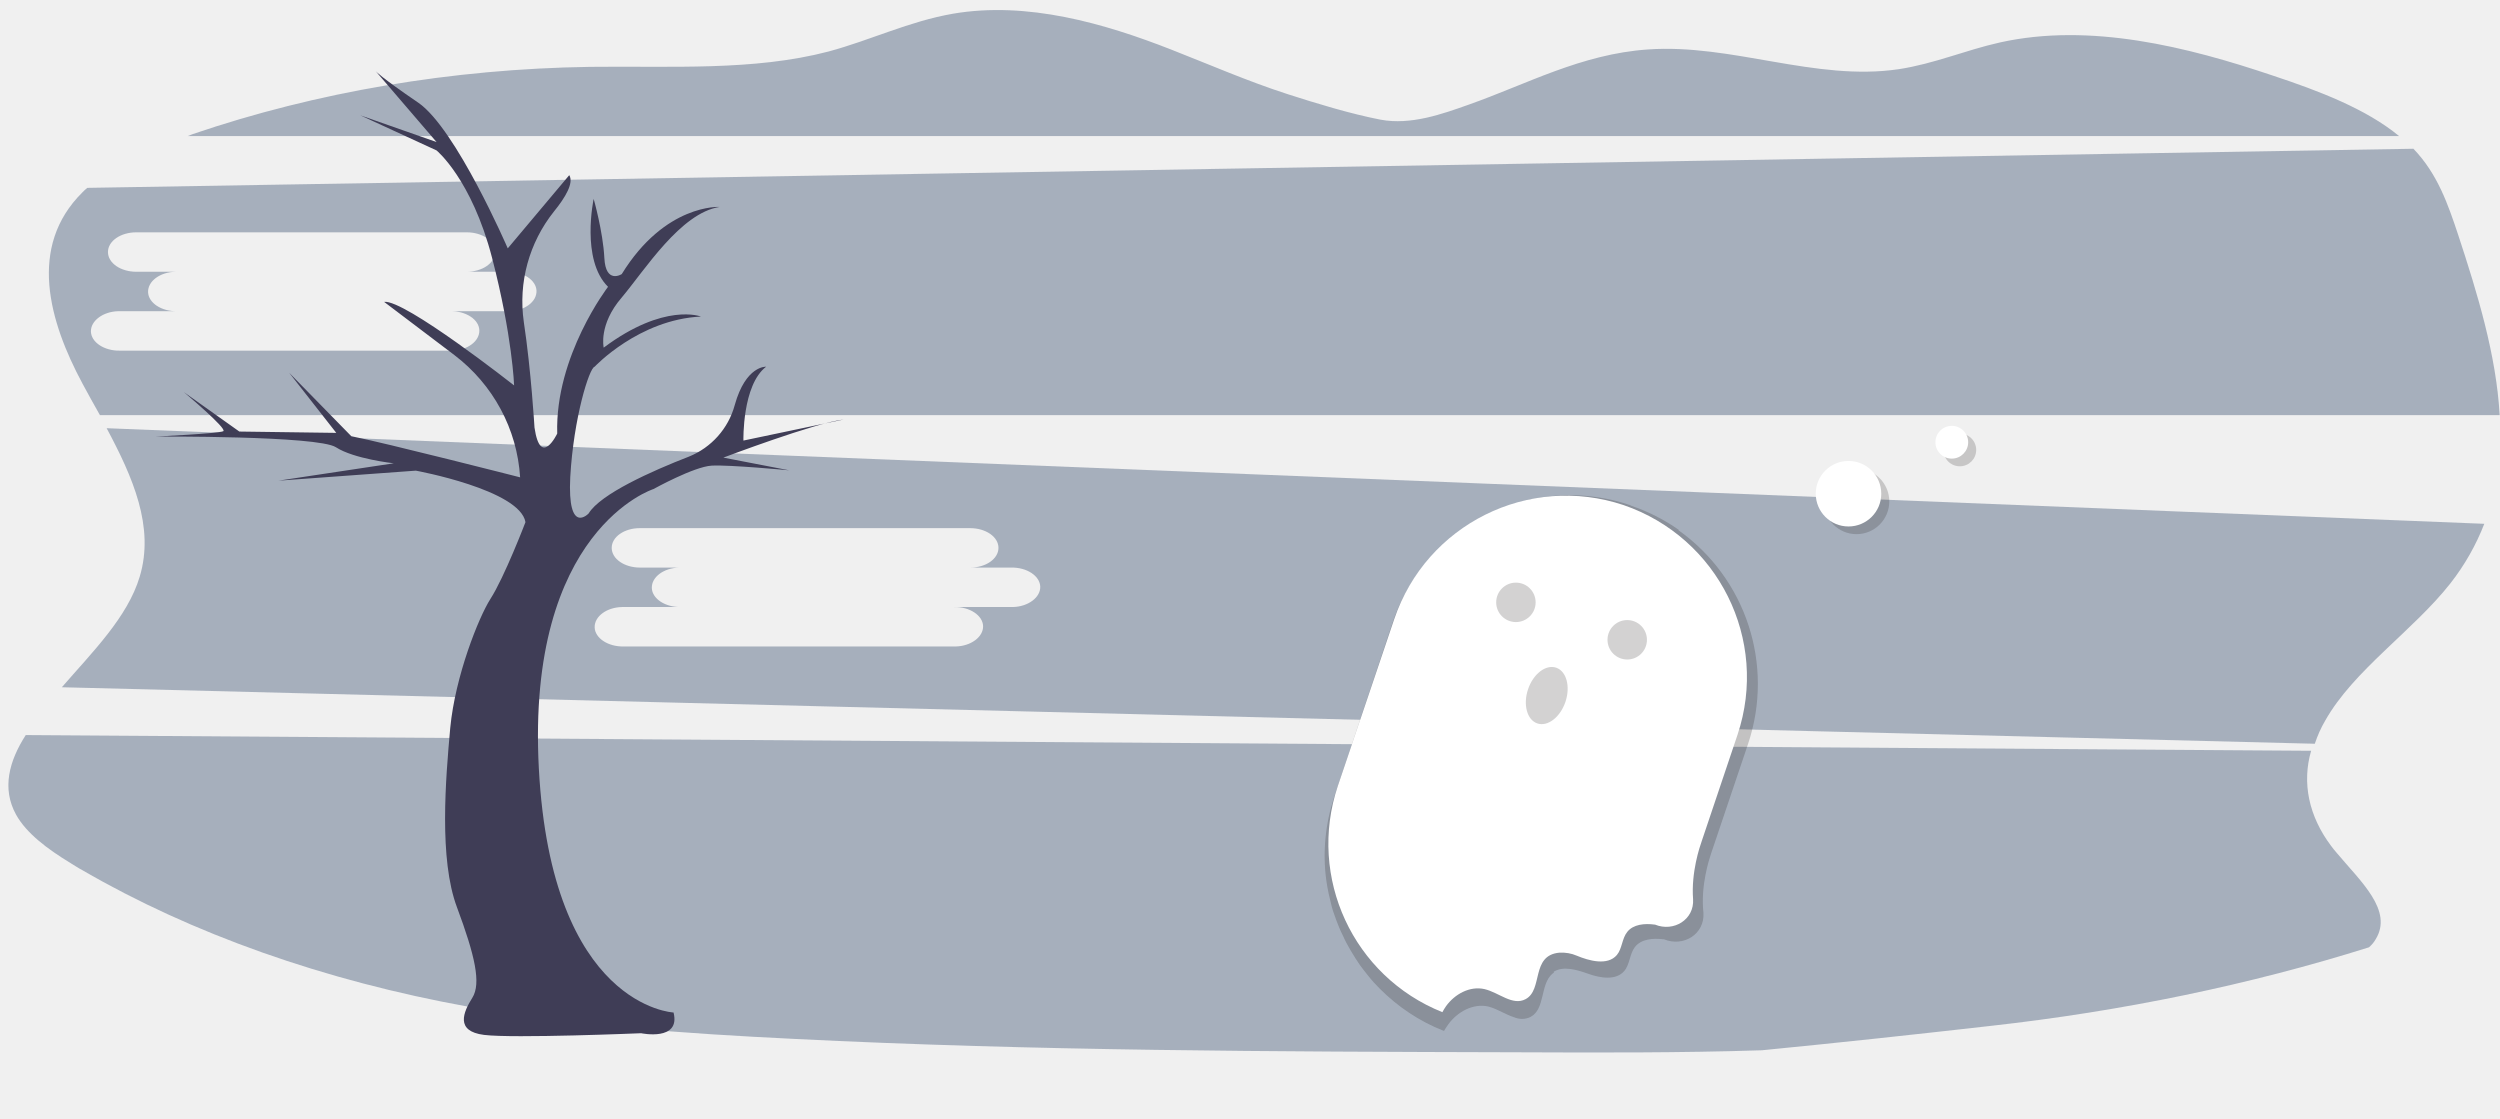
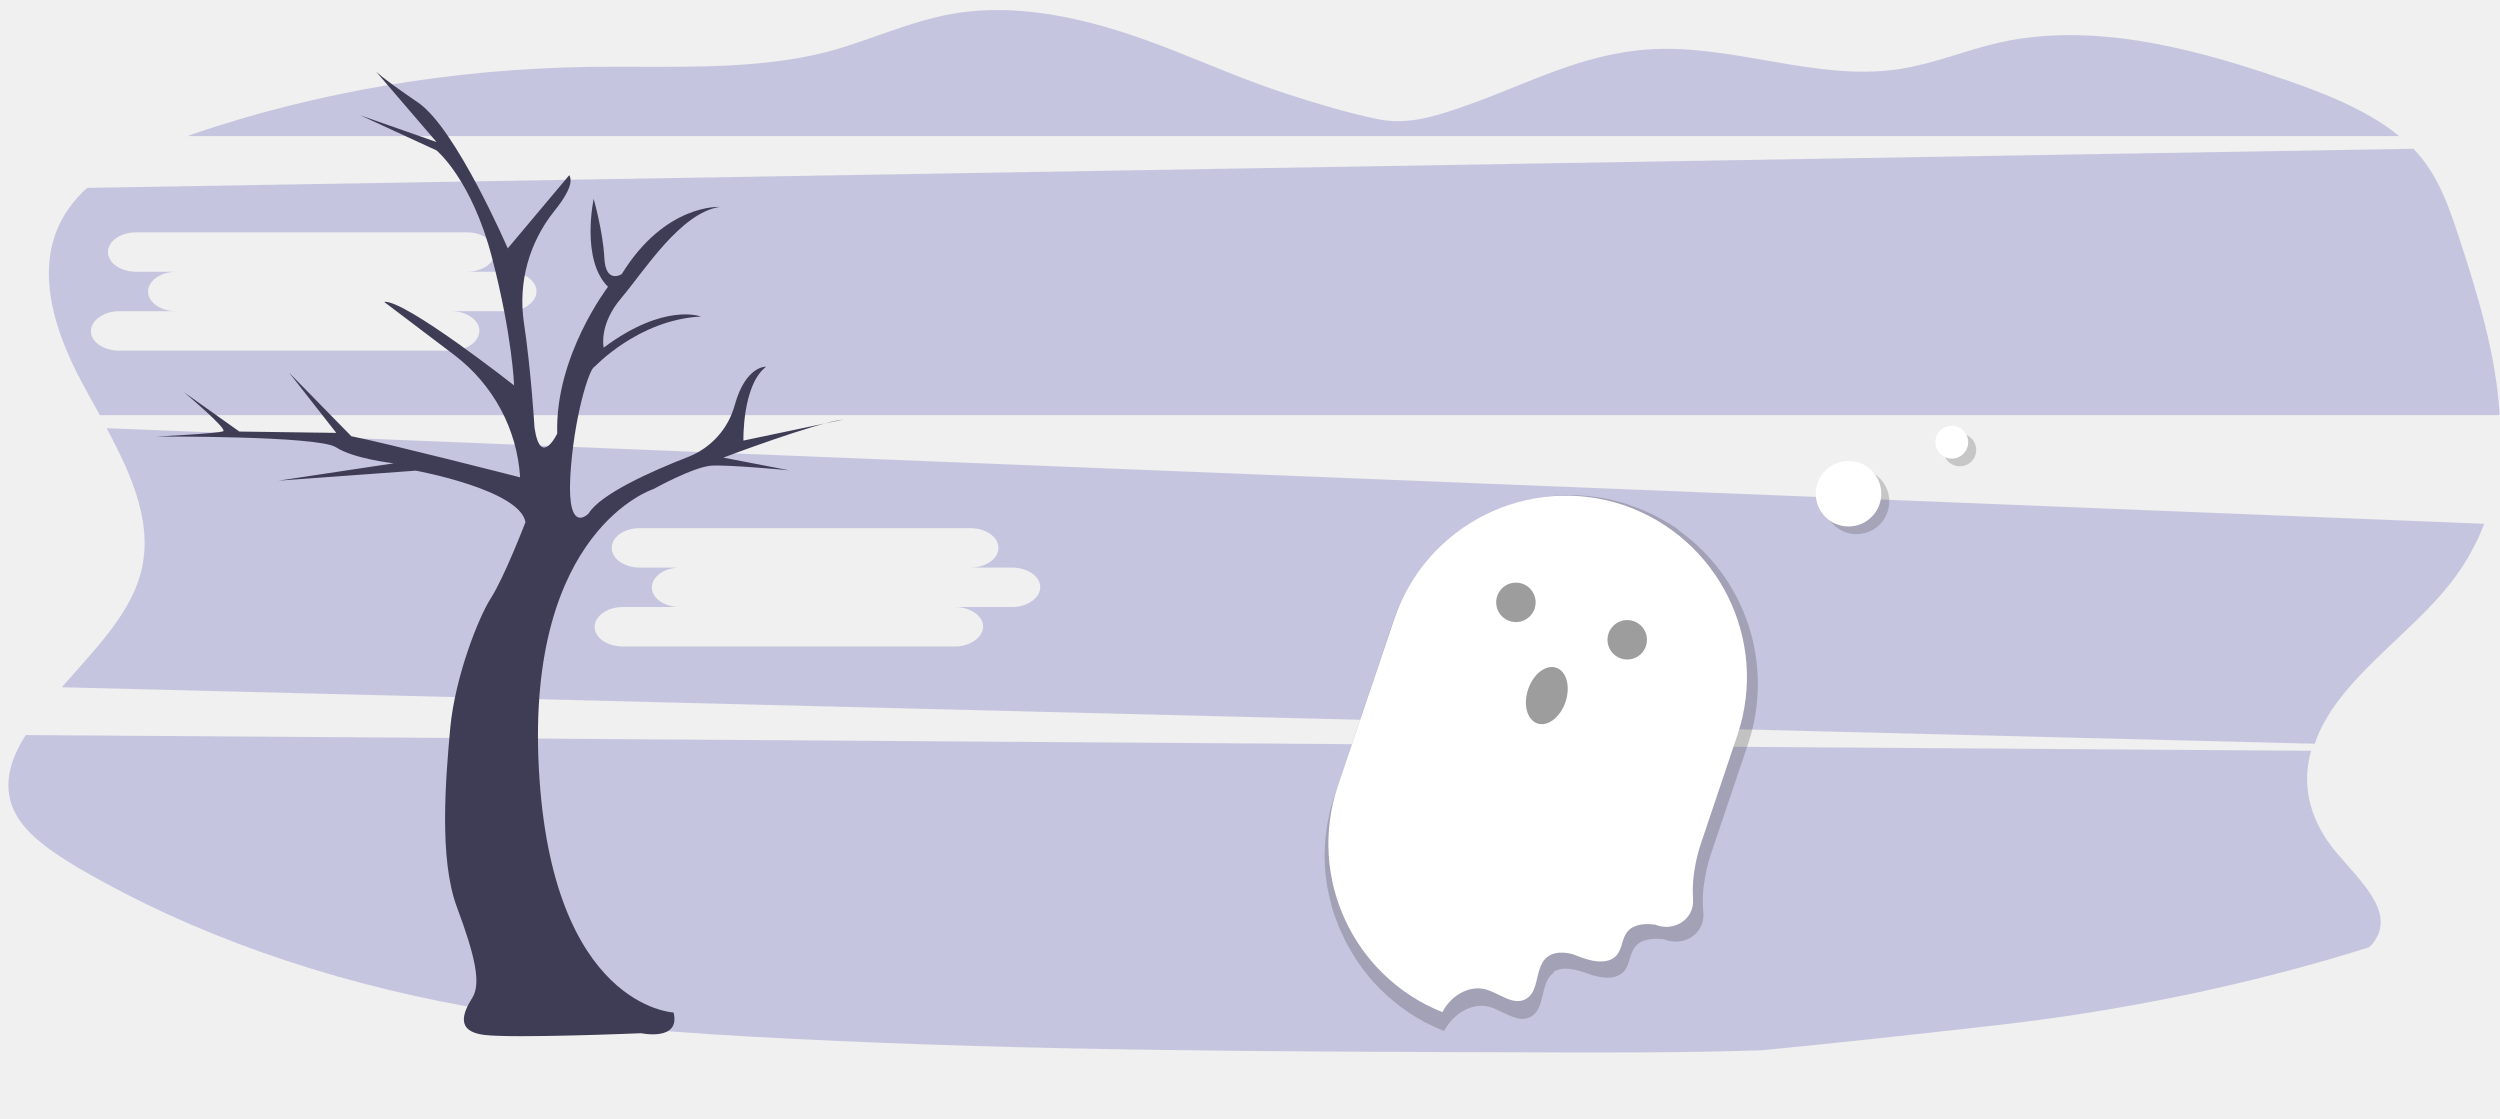
<svg xmlns="http://www.w3.org/2000/svg" version="1.1" id="f698cf57-4f6b-4529-a39c-70592e247574" x="0px" y="0px" viewBox="0 0 747.9 334.6" style="enable-background:new 0 0 747.9 334.6;" xml:space="preserve">
  <style type="text/css">
	.st0{opacity:0.41;}
- 	.st1{fill:#3B5172;}
+ 	.st1{fill:#8787C6;}
	.st2{opacity:0.22;}
	.st3{fill:#231F20;}
	.st4{fill:#FFFFFF;}
- 	.st5{opacity:0.2;fill:#231F20;enable-background:new    ;}
- 	.st6{fill:#3F3D56;}
+ 	.st5{opacity:0.44;fill:#231F20;enable-background:new    ;}
+ 	.st6{opacity:0.2;fill:#231F20;enable-background:new    ;}
+ 	.st7{fill:#3F3D56;}
</style>
  <g class="st0">
    <path class="st1" d="M710.7,281c-0.5,0.9-1.2,1.7-2,2.4c-35.6,11.2-73.7,19.1-113.1,23.5c-22,2.5-45,5-68.5,7.3l0,0   c-24.5,0.8-49.1,0.7-73.7,0.6c-72-0.2-144-0.4-215.8-4c-32.8-1.6-65.7-3.9-97.3-9.6c-43.3-7.8-83-21.9-115.7-40.9   c-1.2-0.6-2.3-1.4-3.5-2.1c-6.9-4.2-13.2-8.9-16.3-14.5c-4.3-7.8-2.1-16,2.9-23.8l683.7,4.7c-2.8,9.6-0.7,19.6,6,28.5   c0.5,0.7,1.1,1.4,1.7,2.1C706.3,263.8,716,272.4,710.7,281z" />
    <path class="st1" d="M717.7,40.7H56.2l1.5-0.6c37-12.6,77.6-19.5,118.8-20.1c24-0.3,48.9,1.3,71.4-4.6c12.6-3.4,24-9,37.2-11.3   c22.2-3.8,45.3,2.9,65.2,10.7c11.5,4.5,22.7,9.4,34.7,13.3c8.7,2.8,18.8,5.9,28,7.7c9.1,1.7,18.5-1.7,26.4-4.5   c17.3-6.1,33.6-15.1,53.5-16.5c25.2-1.8,50.2,9.6,75.1,5.9c10.6-1.6,20-5.7,30.3-8c27-6,56.1,1.3,81.6,9.9   C693.8,27.2,707.9,32.6,717.7,40.7z" />
    <path class="st1" d="M31.9,128.1c7.8,14.6,14.4,29.5,9.9,44.4c-3.6,12.1-14.1,22.5-23.3,33.1l674,16.9c0.8-2.4,1.8-4.7,3.1-6.9   c8.5-15.1,26.2-26.8,37.4-41c4.4-5.6,7.8-11.7,10.2-17.9L31.9,128.1z M302.5,181.6h-17.1c4.7-0.1,8.6,2.5,8.7,5.7s-3.6,6-8.2,6.1   c-0.2,0-0.3,0-0.5,0h-98.8c-4.7,0.1-8.6-2.5-8.7-5.7c-0.1-3.3,3.6-6,8.2-6.1c0.2,0,0.3,0,0.5,0h17.1c-4.7,0.1-8.6-2.5-8.7-5.7   c-0.1-3.3,3.6-6,8.2-6.1c0.2,0,0.3,0,0.5,0h-12.2c-4.7,0-8.5-2.6-8.5-5.9c0-3.3,3.8-5.9,8.4-5.9l0,0h98.8c4.7,0,8.5,2.6,8.5,5.9   c0,3.3-3.8,5.9-8.4,5.9l0,0h12.2c4.7-0.1,8.6,2.5,8.7,5.7s-3.6,6-8.2,6.1C302.8,181.6,302.7,181.6,302.5,181.6L302.5,181.6z" />
    <path class="st1" d="M735.4,70.3c-3-9-6.1-18.2-13.4-25.8L26.1,56.2c-0.5,0.4-1,0.9-1.4,1.3c-16.5,16.3-10,38.7,0,57.3   c1.7,3.1,3.4,6.3,5.2,9.4h717.9C746.8,106.3,741.2,87.9,735.4,70.3z M151.8,93.1h-17.1c4.7-0.1,8.6,2.5,8.7,5.7   c0.1,3.3-3.6,6-8.2,6.1c-0.2,0-0.3,0-0.5,0H35.9c-4.7,0.1-8.6-2.5-8.7-5.7s3.6-6,8.2-6.1c0.2,0,0.3,0,0.5,0H53   c-4.7,0.1-8.6-2.5-8.7-5.7c-0.1-3.3,3.6-6,8.2-6.1c0.2,0,0.3,0,0.5,0H40.8c-4.7,0-8.5-2.6-8.5-5.9s3.8-5.9,8.5-5.9h98.8   c4.7,0,8.5,2.6,8.5,5.9s-3.8,5.9-8.5,5.9h12.2c4.7-0.1,8.6,2.5,8.7,5.7c0.1,3.3-3.6,6-8.2,6.1C152.1,93.1,151.9,93.1,151.8,93.1   L151.8,93.1z" />
  </g>
  <g class="st2">
    <path class="st3" d="M511.9,255.3l11.1-32.9c7.8-23.5-0.6-49.4-20.9-63.8l0.1-0.1c-4.4-3.1-9.2-5.5-14.2-7.2l0,0l-0.2-0.1l-0.2-0.1   l0,0c-4.9-1.7-10-2.6-15.2-2.9c-1.8-0.1-3.7-0.1-5.5,0c-3.2,0.2-6.3,0.6-9.4,1.3c-0.9,0.2-1.8,0.4-2.6,0.7s-1.7,0.5-2.6,0.8   c-1.7,0.6-3.4,1.2-5,1.9c-0.8,0.4-1.6,0.7-2.4,1.1c-2.4,1.2-4.8,2.6-7,4.1c-0.7,0.5-1.5,1-2.2,1.6c-8.9,6.8-15.6,16-19.1,26.6   l-17.4,51.9c-2.7,8.1-3.6,16.8-2.4,25.3c0.2,1.3,0.4,2.6,0.7,3.9s0.6,2.6,0.9,3.8c0.2,0.8,0.5,1.7,0.8,2.5c0.4,1.2,0.9,2.5,1.4,3.7   c0.3,0.8,0.7,1.6,1.1,2.4c0.7,1.6,1.5,3.1,2.4,4.6s1.8,3,2.8,4.4c0.8,1.1,1.6,2.1,2.4,3.1c1.1,1.4,2.3,2.7,3.5,3.9   c5.4,5.4,11.8,9.7,18.9,12.5l0,0l0,0l0.3,0.1c0.4-0.7,0.8-1.3,1.3-2c2.7-3.7,7.4-6.3,11.9-5.3c0.3,0.1,0.6,0.2,1,0.3   c2.3,0.8,4.5,2.2,6.7,2.9c1.6,0.7,3.5,0.7,5-0.1c4.4-2.3,2.8-9.7,6.5-12.9c0.2-0.1,0.4-0.3,0.5-0.4c-0.1-0.1-0.1-0.1-0.1-0.2   c2.9-1.8,6.9-0.6,10.3,0.6c3.6,1.3,8.3,2.1,10.8-0.8c1.7-2,1.6-5.1,3.2-7.2c1.9-2.4,5.4-2.7,8.5-2.3h0.2c5.9,2.4,12.2-1.6,11.8-7.9   C508.7,265,511.3,257.1,511.9,255.3z" />
  </g>
  <path class="st4" d="M432.6,301c2.6-3.6,7.1-6.1,11.5-5.1c4.3,1,8.4,5.1,12.3,3c5.3-2.8,1.5-13.1,10.1-13.9c1.8-0.1,3.6,0.2,5.2,0.9  c3.6,1.5,9.2,3.1,12-0.2c1.6-1.9,1.5-4.9,3.1-6.9c1.8-2.3,5.2-2.6,8.2-2.2h0.1c5.6,2.3,11.8-1.5,11.4-7.6c-0.6-8.1,2-15.7,2.6-17.4  l10.7-31.8c9.5-28.4-5.8-59-34.1-68.7l0,0c-28.4-9.5-59,5.8-68.6,34.1l-16.9,50c-9.1,27.3,4.6,56.9,31.3,67.6  C431.8,302.2,432.2,301.6,432.6,301z" />
  <circle class="st5" cx="453.5" cy="180.2" r="5.9" />
  <circle class="st5" cx="486.8" cy="191.4" r="5.9" />
-   <ellipse transform="matrix(0.319 -0.9478 0.9478 0.319 117.8855 580.2453)" class="st5" cx="462.7" cy="208.1" rx="8.8" ry="5.9" />
-   <circle class="st5" cx="555.4" cy="150" r="9.8" />
-   <circle class="st5" cx="586.3" cy="134.6" r="4.9" />
+   <ellipse transform="matrix(0.319 -0.9478 0.9478 0.319 117.9096 580.2578)" class="st5" cx="462.7" cy="208.1" rx="8.8" ry="5.9" />
+   <circle class="st6" cx="555.4" cy="150" r="9.8" />
+   <circle class="st6" cx="586.3" cy="134.6" r="4.9" />
  <circle class="st4" cx="553" cy="147.7" r="9.8" />
  <circle class="st4" cx="583.9" cy="132.3" r="4.9" />
-   <path class="st6" d="M201.5,302.9c0,0-36.5-1.6-40.3-73c-3.8-71.5,34.3-83.6,34.3-83.6s12.1-6.7,17.4-7c5.3-0.3,23.2,1.4,23.2,1.4  l-19.7-3.8c0,0,27.7-10.5,36-11.4l-30,6.3c0,0-0.4-16.6,6.8-22.1c0,0-6.1-0.4-9.4,11.5c-1.9,7-7,12.7-13.7,15.4  c-11.1,4.3-26.5,11.2-30,17c0,0-6.4,6.8-5.5-10.9c1-17.7,5.7-32.7,7.3-33c0,0,13.2-14.1,31.8-15c0,0-10.9-4.3-29.1,9.3  c0,0-1.6-6.9,5.4-15c6.9-8.2,17.6-25.3,29.3-27.1c0,0-16.3-1-29.3,20.1c0,0-4.8,3.1-5.2-4.8s-3.2-17.7-3.2-17.7s-3.9,18.2,4.3,26.3  c0,0-15.9,20.7-15.2,43.9c0,0-5,10.5-6.8-1.8c0,0-1-17-3.2-31.6c-1.7-11.8,1.6-23.7,9-33c3.5-4.3,6-8.6,4.6-10.9l-18.4,21.9  c0,0-15.5-35.9-26.8-43.6s-12.7-9.4-12.7-9.4l18.2,21.2l-22.8-8l22.8,10.5c0,0,10.5,8.6,16.6,32.1s6.6,38.2,6.6,38.2  S121,89.5,114.9,90.3l21,15.9c11.6,8.8,18.8,22.1,19.7,36.6l0,0c0,0-40.7-10.4-50.5-12.3l-18.6-19l14.1,18l-29-0.4l-16.6-11.8  c0,0,13.1,11,11.8,11.7c-1.3,0.7-20.4,1.6-20.4,1.6s48.7-0.3,54.1,3.2c5.4,3.5,17.3,4.8,17.3,4.8l-34.5,5.2l41.1-3  c0,0,31.1,5.7,32.8,15.4c0,0-6.3,16.5-10.5,23c-3.5,5.5-10.5,23-12,38.5c-1.4,15.5-3.4,39.3,2,53.7c5.4,14.5,7.3,22.8,4.6,27.1  c-2.7,4.3-5.2,10,3.5,11.1c8.7,1.1,47-0.5,47-0.5S203.7,311.6,201.5,302.9z" />
+   <path class="st7" d="M201.5,302.9c0,0-36.5-1.6-40.3-73c-3.8-71.5,34.3-83.6,34.3-83.6s12.1-6.7,17.4-7c5.3-0.3,23.2,1.4,23.2,1.4  l-19.7-3.8c0,0,27.7-10.5,36-11.4l-30,6.3c0,0-0.4-16.6,6.8-22.1c0,0-6.1-0.4-9.4,11.5c-1.9,7-7,12.7-13.7,15.4  c-11.1,4.3-26.5,11.2-30,17c0,0-6.4,6.8-5.5-10.9c1-17.7,5.7-32.7,7.3-33c0,0,13.2-14.1,31.8-15c0,0-10.9-4.3-29.1,9.3  c0,0-1.6-6.9,5.4-15c6.9-8.2,17.6-25.3,29.3-27.1c0,0-16.3-1-29.3,20.1c0,0-4.8,3.1-5.2-4.8s-3.2-17.7-3.2-17.7s-3.9,18.2,4.3,26.3  c0,0-15.9,20.7-15.2,43.9c0,0-5,10.5-6.8-1.8c0,0-1-17-3.2-31.6c-1.7-11.8,1.6-23.7,9-33c3.5-4.3,6-8.6,4.6-10.9l-18.4,21.9  c0,0-15.5-35.9-26.8-43.6s-12.7-9.4-12.7-9.4l18.2,21.2l-22.8-8L130.6,45c0,0,10.5,8.6,16.6,32.1s6.6,38.2,6.6,38.2  s-32.8-25.8-38.9-25l21,15.9c11.6,8.8,18.8,22.1,19.7,36.6l0,0c0,0-40.7-10.4-50.5-12.3l-18.6-19l14.1,18l-29-0.4L55,117.3  c0,0,13.1,11,11.8,11.7c-1.3,0.7-20.4,1.6-20.4,1.6s48.7-0.3,54.1,3.2s17.3,4.8,17.3,4.8l-34.5,5.2l41.1-3c0,0,31.1,5.7,32.8,15.4  c0,0-6.3,16.5-10.5,23c-3.5,5.5-10.5,23-12,38.5c-1.4,15.5-3.4,39.3,2,53.7c5.4,14.5,7.3,22.8,4.6,27.1c-2.7,4.3-5.2,10,3.5,11.1  s47-0.5,47-0.5S203.7,311.6,201.5,302.9z" />
</svg>
